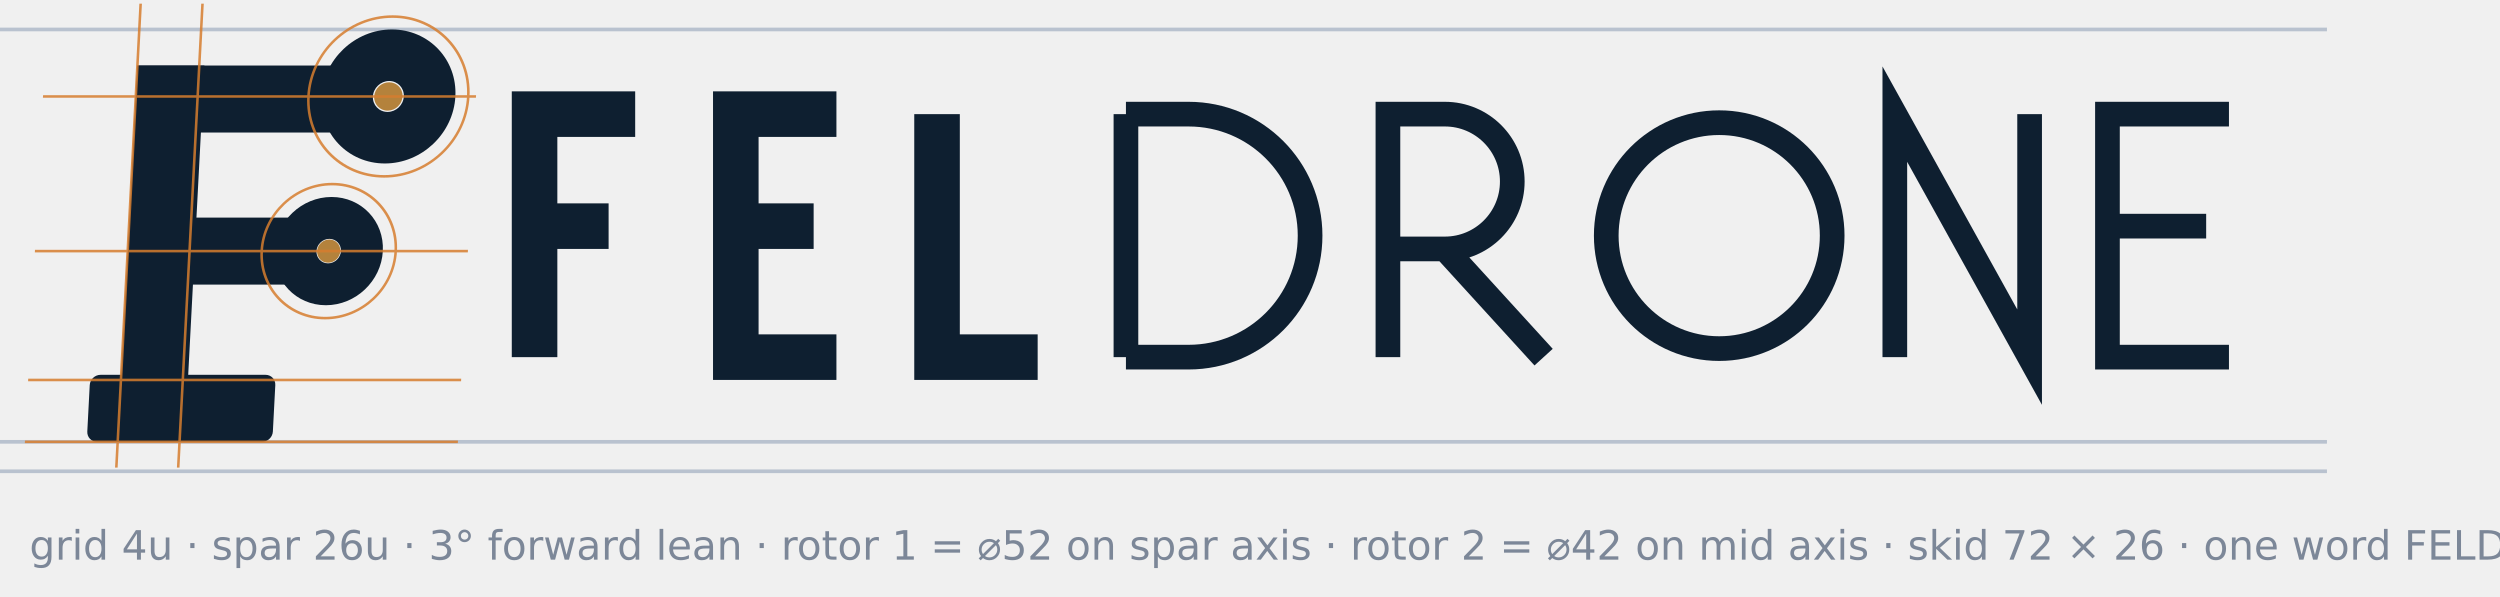
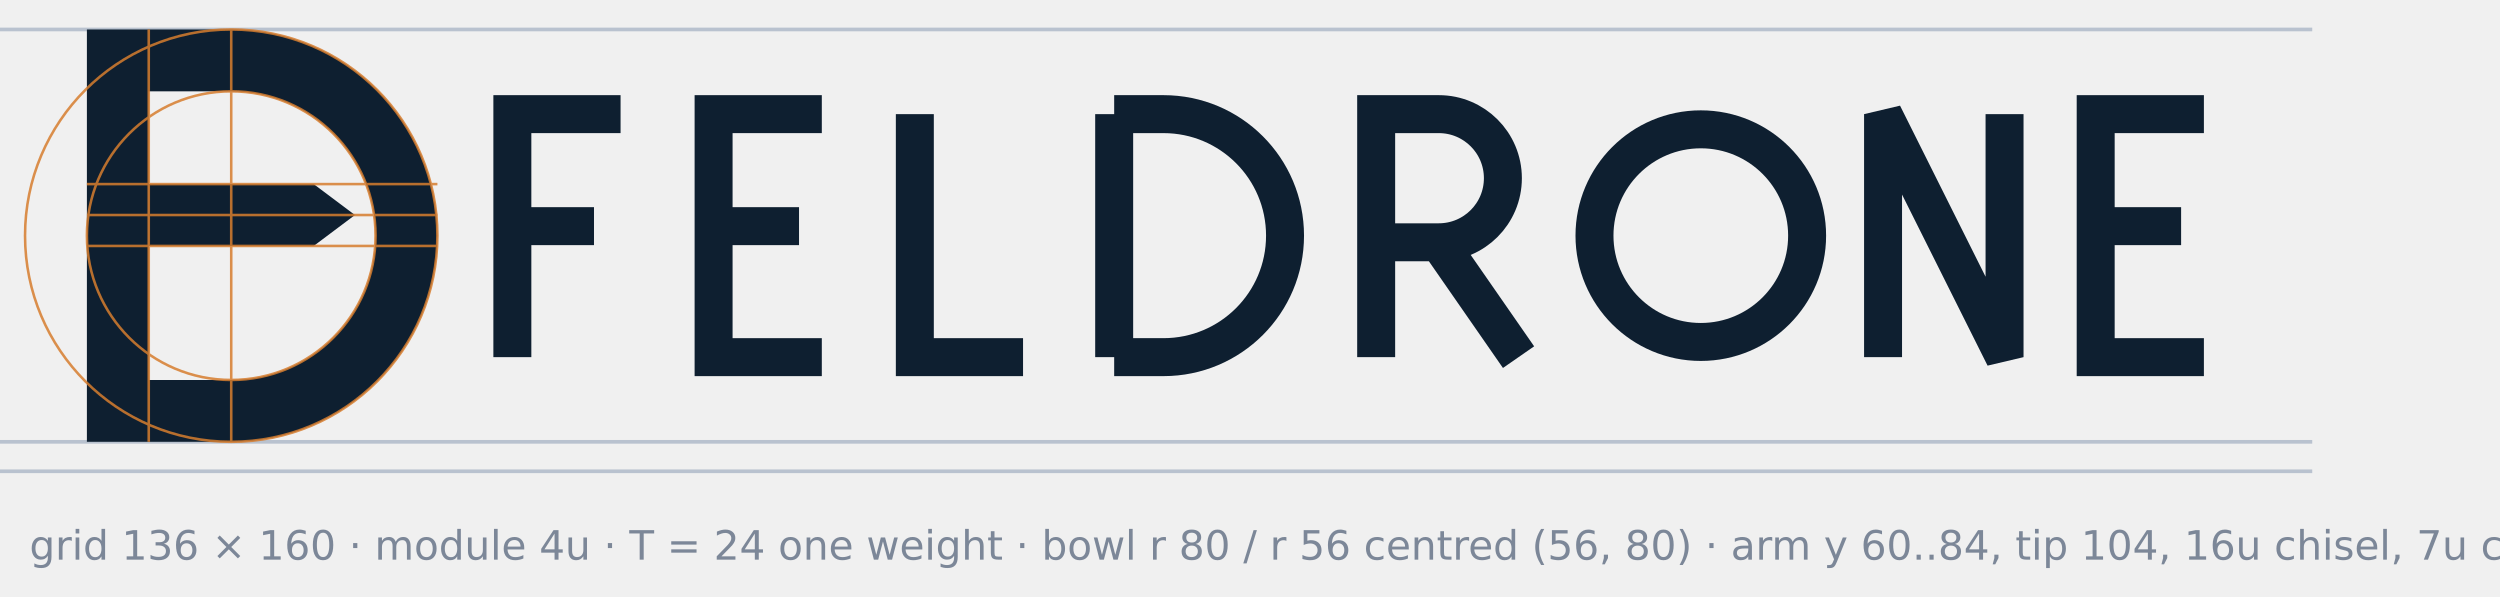
<svg xmlns="http://www.w3.org/2000/svg" viewBox="0 0 679 162">
  <g stroke="#b9c2cf" stroke-width="1" fill="none">
-     <line x1="0" y1="8" x2="632" y2="8" />
-     <line x1="0" y1="120" x2="632" y2="120" />
-     <line x1="0" y1="128" x2="632" y2="128" />
+     <line x1="0" y1="8" x2="628" y2="8" />
+     <line x1="0" y1="120" x2="628" y2="120" />
+     <line x1="0" y1="128" x2="628" y2="128" />
  </g>
-   <g transform="translate(13.000 1.000) scale(0.7) skewX(-3)">
-     <defs>
-       <mask id="hm9">
-         <rect x="0" y="0" width="168" height="180" fill="#fff" />
-         <g fill="#000">
-           <circle cx="134" cy="36" r="6" />
-           <circle cx="114" cy="96" r="4.75" />
-         </g>
-       </mask>
-     </defs>
-     <g fill="#0e1f30" mask="url(#hm9)">
-       <rect x="36" y="24" width="26" height="134" />
-       <rect x="36" y="24" width="98" height="26" />
-       <rect x="60" y="83" width="54" height="26" />
-       <rect x="24" y="144" width="72" height="26" rx="4" />
-       <circle cx="134" cy="36" r="26" />
-       <circle cx="114" cy="96" r="21" />
-     </g>
-     <g fill="#b4823c">
-       <circle cx="134" cy="36" r="5.5" />
-       <circle cx="114" cy="96" r="4.5" />
+   <g transform="translate(23.600 8.000) scale(0.7)">
+     <path fill="#0e1f30" fill-rule="evenodd" d="M0 0H56A80 80 0 0 1 56 160H0ZM24 24H56A56 56 0 0 1 56 136H24Z" />
+     <path fill="#0e1f30" d="M24 60H88L104 72L88 84H24Z" />
+   </g>
+   <g fill="none" stroke="#0e1f30" stroke-width="10" stroke-linecap="butt" stroke-linejoin="miter">
+     <path transform="translate(134 31) scale(1.03125)" d="M5 64 V0 H33.5 M5 29.5 H26.5" />
+     <path transform="translate(188.6562 31) scale(1.03125)" d="M33.5 0 H5 V64 H33.5 M5 29.5 H27.5" />
+     <path transform="translate(243.3125 31) scale(1.03125)" d="M5 0 V64 H33.5" />
+     <path transform="translate(297.4531 31) scale(1.03125)" d="M5 0 V64 M5 0 H18 A32 32 0 0 1 18 64 H5" />
+     <path transform="translate(368.6094 31) scale(1.03125)" d="M5 64 V0 H21.5 A16.875 16.875 0 0 1 21.5 33.75 H5 M21.5 33.75 L42.5 64" />
+     <path transform="translate(427.9062 31) scale(1.03125)" d="M5 32 a28 28 0 1 0 56 0 a28 28 0 1 0 -56 0" />
+     <path transform="translate(506.2812 31) scale(1.03125)" d="M5 64 V0 L37 64 V0" />
+     <path transform="translate(564.0312 31) scale(1.03125)" d="M33.5 0 H5 V64 H33.5 M5 29.5 H27.5" />
+   </g>
+   <g transform="translate(23.600 8.000) scale(0.7)">
+     <g fill="none" stroke="#d67d2e" stroke-width="1" opacity="0.85">
+       <circle cx="56" cy="80" r="80" />
+       <circle cx="56" cy="80" r="56" />
+       <line x1="0" y1="60" x2="136" y2="60" />
+       <line x1="0" y1="72" x2="136" y2="72" />
+       <line x1="0" y1="84" x2="136" y2="84" />
+       <line x1="24" y1="0" x2="24" y2="160" />
+       <line x1="56" y1="0" x2="56" y2="160" />
    </g>
  </g>
-   <g fill="none" stroke="#0e1f30" stroke-linecap="butt" stroke-linejoin="miter">
-     <path stroke-width="12" transform="translate(139 31) scale(1.03125)" d="M6 64 V0 H32.5 M6 29.5 H25.5" />
-     <path stroke-width="12" transform="translate(193.6562 31) scale(1.03125)" d="M32.5 0 H6 V64 H32.5 M6 29.5 H26.5" />
-     <path stroke-width="12" transform="translate(248.3125 31) scale(1.03125)" d="M6 0 V64 H32.5" />
-     <path stroke-width="6.5" transform="translate(302.4531 31) scale(1.03125)" d="M3.25 0 V64 M3.25 0 H19.75 A32 32 0 0 1 19.75 64 H3.25" />
-     <path stroke-width="6.5" transform="translate(373.6094 31) scale(1.03125)" d="M3.25 64 V0 H18.25 A17.75 17.75 0 0 1 18.25 35.5 H3.25 M18.25 35.5 L44.25 64" />
-     <path stroke-width="6.5" transform="translate(432.9062 31) scale(1.03125)" d="M3.25 32 a29.75 29.75 0 1 0 59.5 0 a29.75 29.75 0 1 0 -59.5 0" />
-     <path stroke-width="6.5" transform="translate(511.2812 31) scale(1.03125)" d="M3.25 64 V0 L38.75 64 V0" />
-     <path stroke-width="6.5" transform="translate(569.0312 31) scale(1.03125)" d="M35.25 0 H3.25 V64 H35.25 M3.25 29.5 H29.25" />
-   </g>
-   <g fill="none" stroke="#d67d2e" stroke-width="1" opacity="0.85" transform="translate(13.000 1.000) scale(0.7) skewX(-3)">
-     <circle cx="134" cy="36" r="31" />
-     <circle cx="114" cy="96" r="26" />
-     <line x1="0" y1="36" x2="168" y2="36" />
-     <line x1="0" y1="96" x2="168" y2="96" />
-     <line x1="36" y1="0" x2="36" y2="180" />
-     <line x1="60" y1="0" x2="60" y2="180" />
-     <line x1="0" y1="146" x2="168" y2="146" />
-     <line x1="0" y1="170" x2="168" y2="170" />
-   </g>
-   <text x="8" y="152" font-family="DejaVu Sans" font-size="11" fill="#7c8798">grid 4u · spar 26u · 3° forward lean · rotor 1 = ⌀52 on spar axis · rotor 2 = ⌀42 on mid axis · skid 72 × 26 · one word FELDRONE: FEL 12u / DRONE 6.5u stroke, 14u rhythm, O kerned tight at 10u</text>
+   <text x="8" y="152" font-family="DejaVu Sans" font-size="11" fill="#7c8798">grid 136 × 160 · module 4u · T = 24 one weight · bowl r 80 / r 56 centred (56, 80) · arm y 60..84, tip 104, 16u chisel, 7u channel · word 10u / 64 cap, kerning 14.5 / 14 / 10</text>
</svg>
